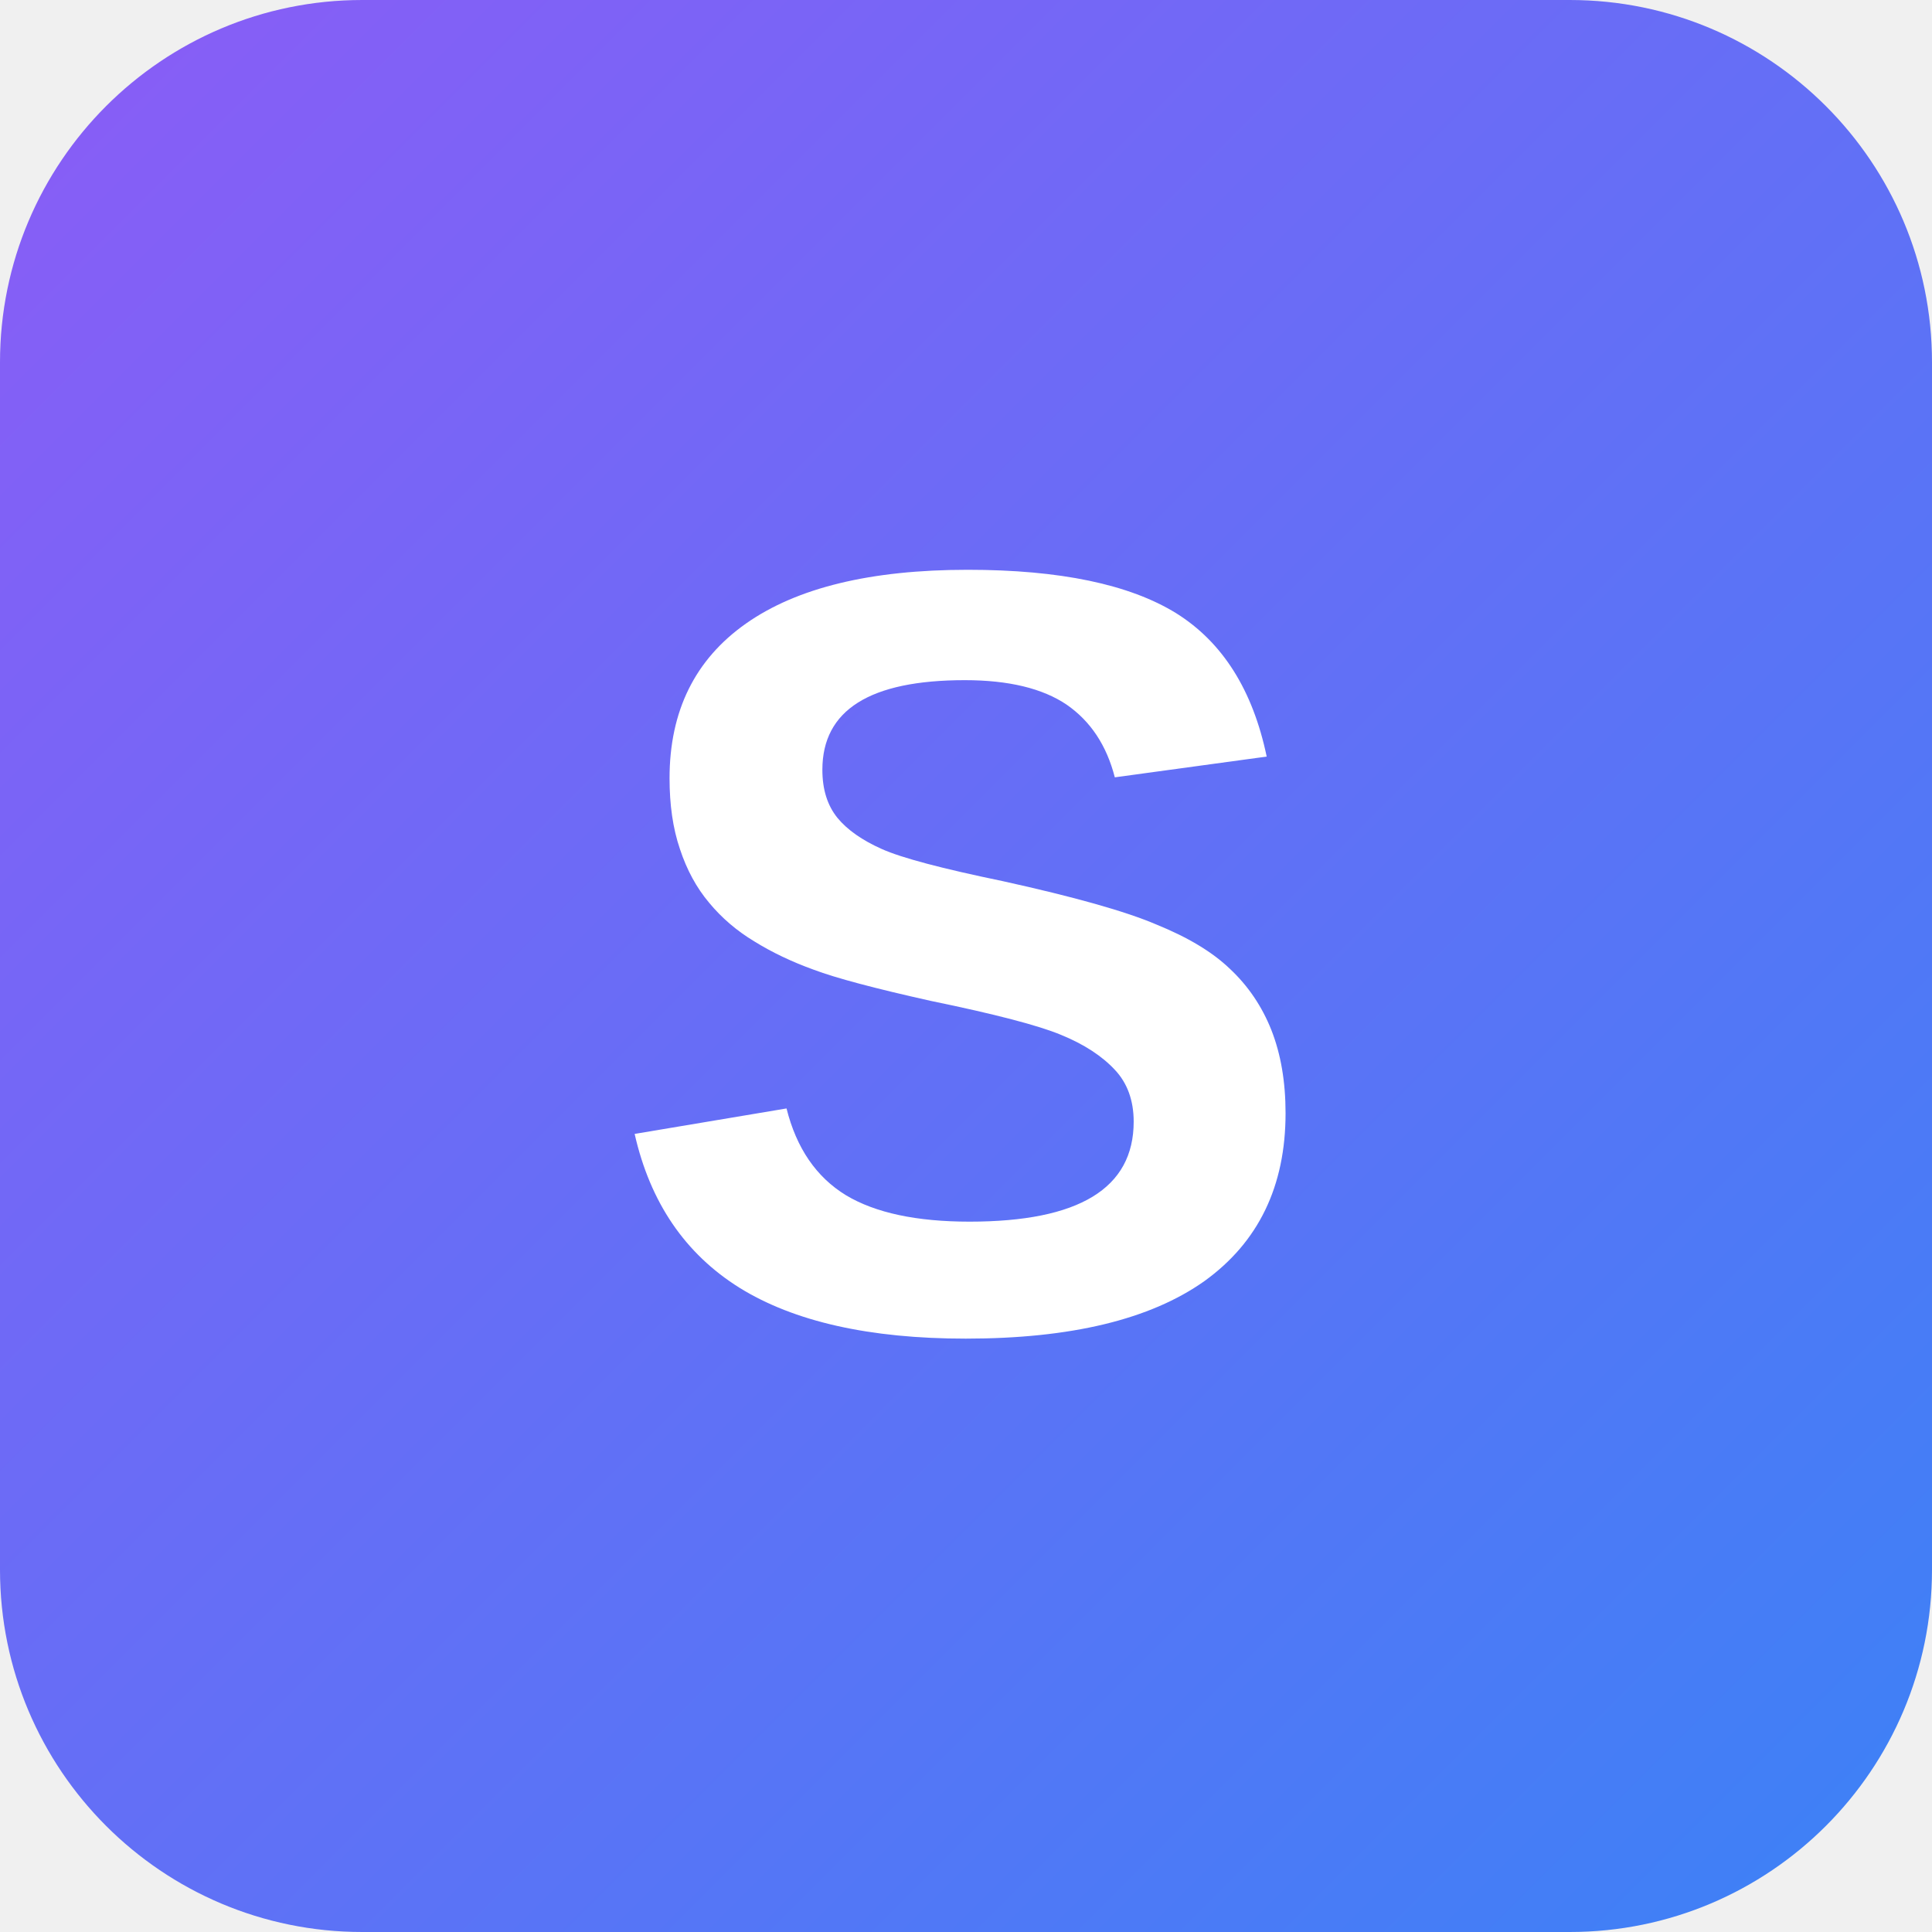
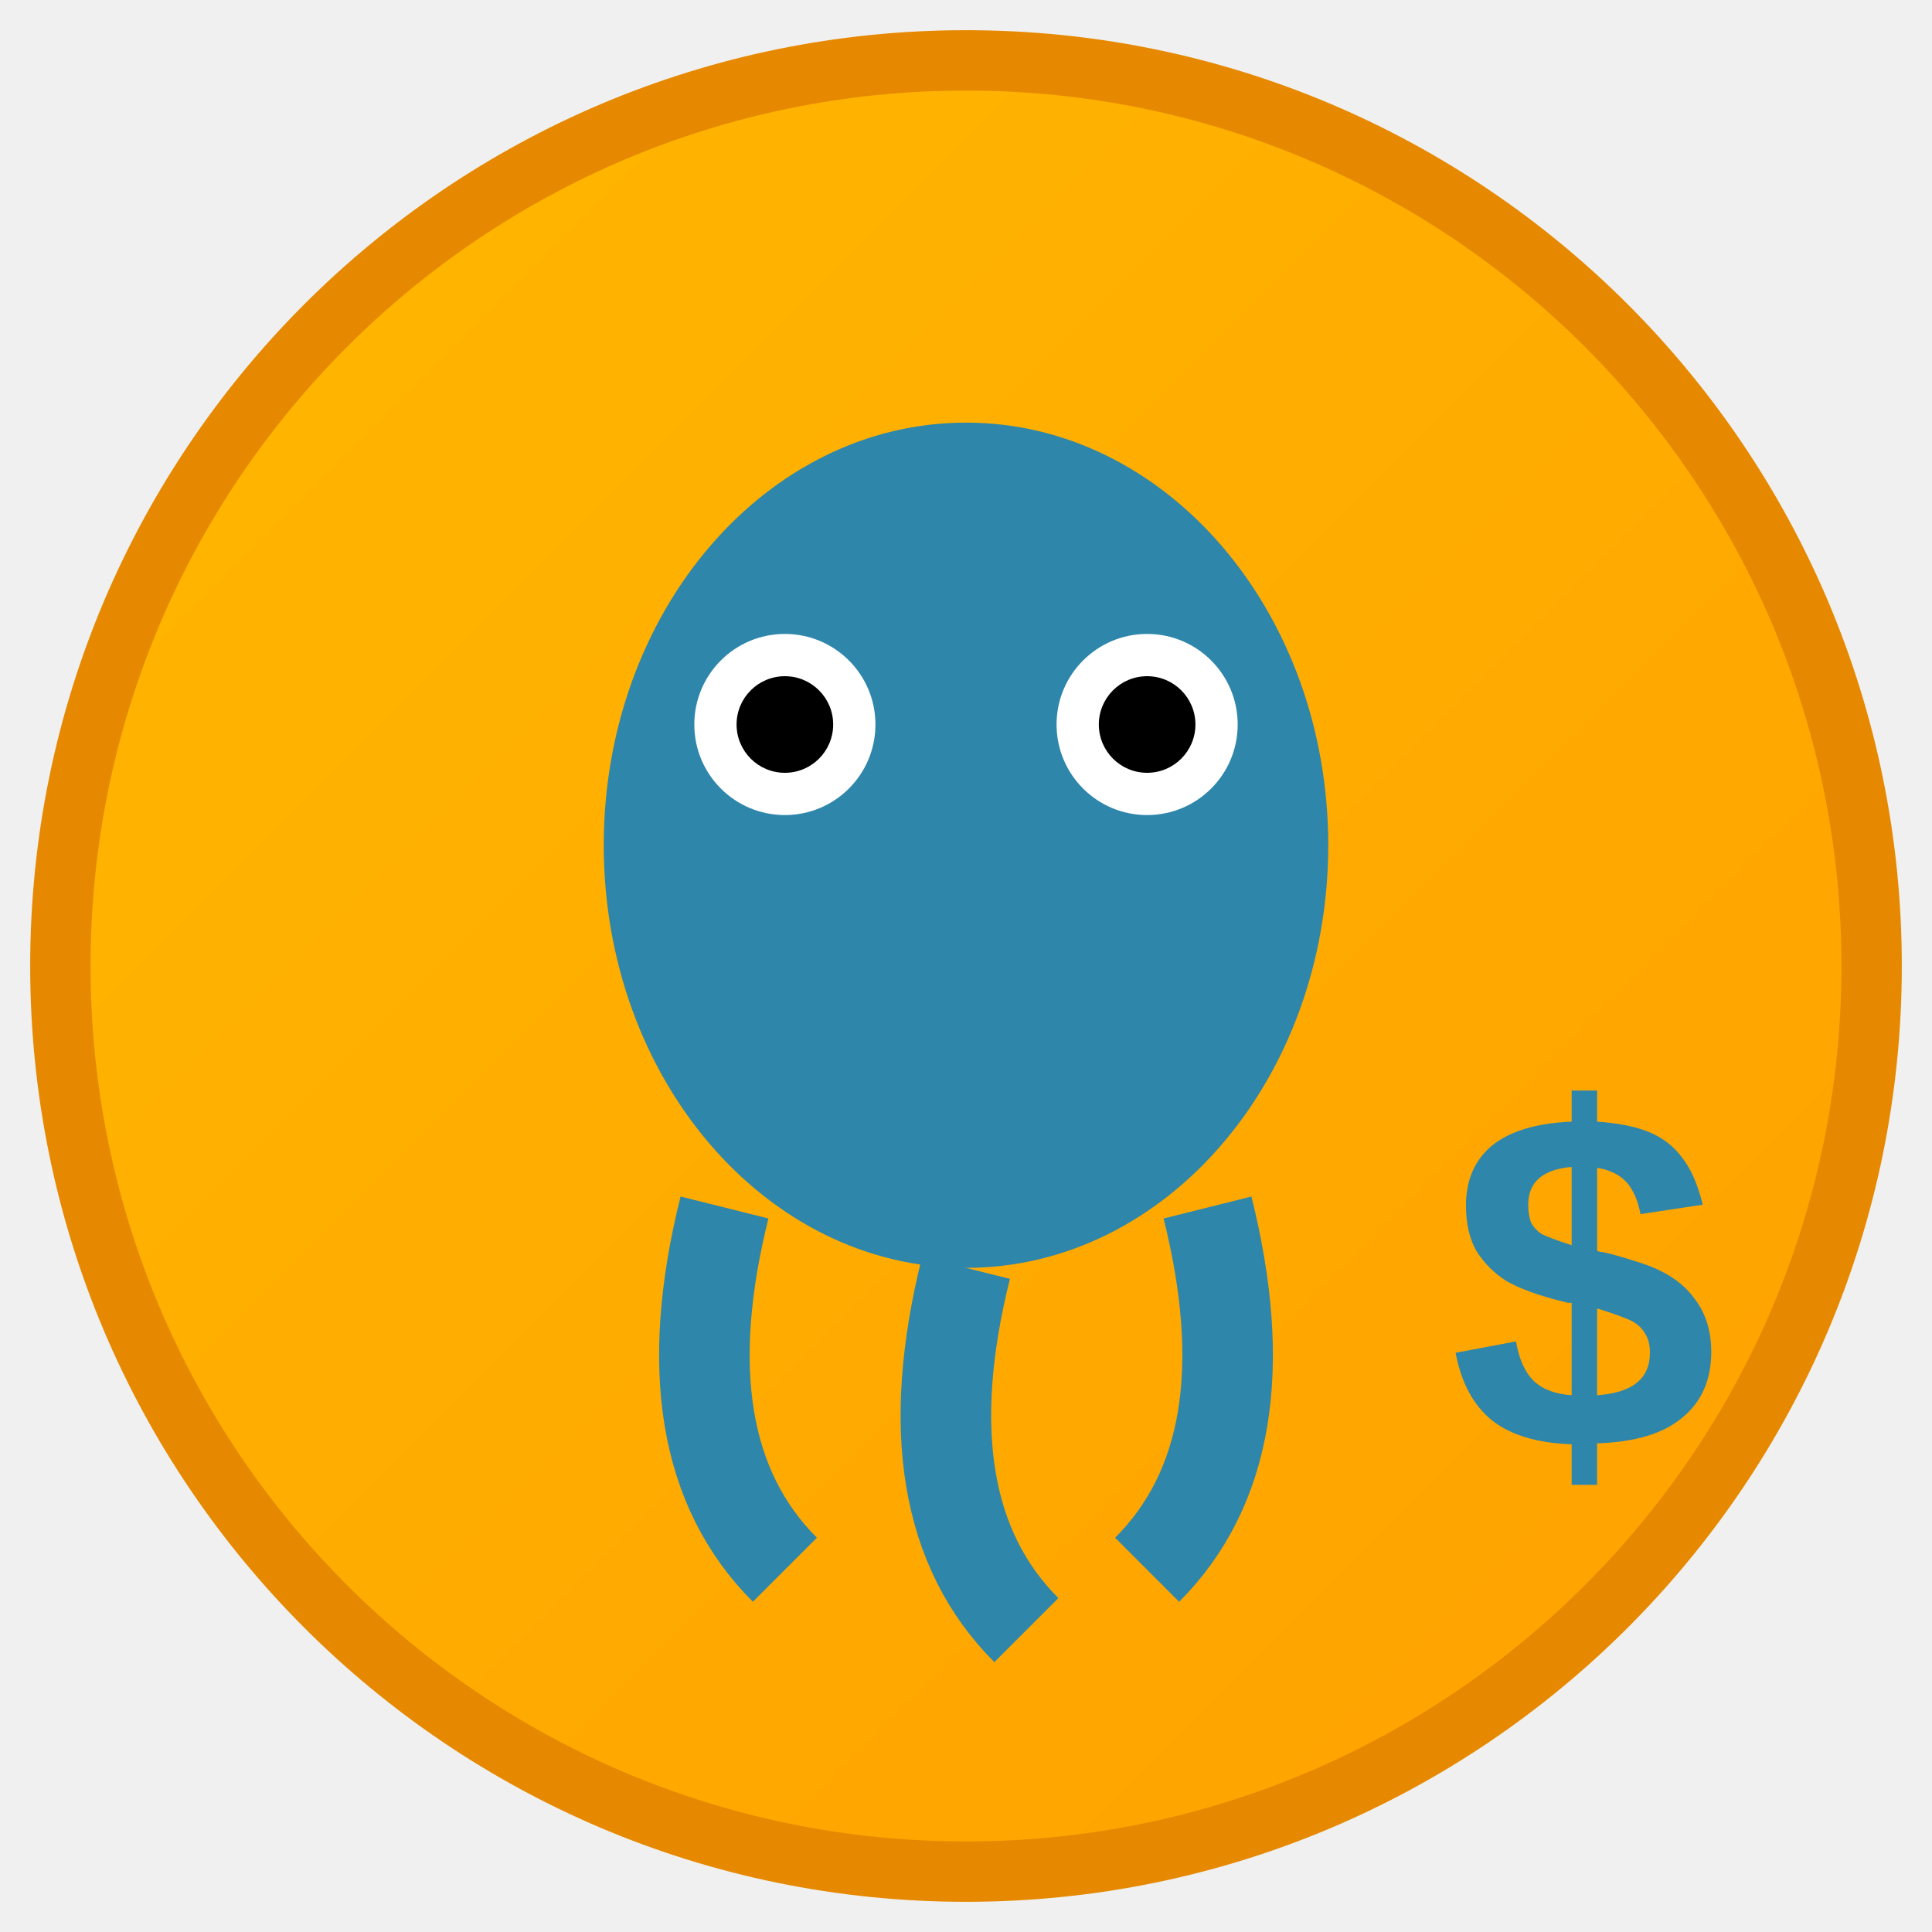
<svg xmlns="http://www.w3.org/2000/svg" width="32" height="32" viewBox="0 0 32 32" fill="none">
  <defs>
    <linearGradient id="gradient" x1="0%" y1="0%" x2="100%" y2="100%">
-       <stop offset="0%" style="stop-color:#8B5CF6;stop-opacity:1" />
-       <stop offset="100%" style="stop-color:#3B82F6;stop-opacity:1" />
+       <stop offset="0%" style="stop-color:#FFB800;stop-opacity:1" />
+       <stop offset="100%" style="stop-color:#FFA000;stop-opacity:1" />
    </linearGradient>
  </defs>
-   <rect width="32" height="32" rx="6" fill="url(#gradient)" />
-   <text x="16" y="22" font-family="Arial, sans-serif" font-size="18" font-weight="bold" text-anchor="middle" fill="white">S</text>
+   <circle cx="16" cy="16" r="15" fill="url(#gradient)" stroke="#E68900" stroke-width="1" />
+   <ellipse cx="16" cy="14" rx="6" ry="7" fill="#2E86AB" />
+   <circle cx="13" cy="12" r="1.5" fill="white" />
+   <circle cx="19" cy="12" r="1.5" fill="white" />
+   <circle cx="13" cy="12" r="0.8" fill="black" />
+   <circle cx="19" cy="12" r="0.8" fill="black" />
+   <path d="M12 20 Q11 24 13 26" stroke="#2E86AB" stroke-width="1.5" fill="none" />
+   <path d="M16 21 Q15 25 17 27" stroke="#2E86AB" stroke-width="1.5" fill="none" />
+   <path d="M20 20 Q21 24 19 26" stroke="#2E86AB" stroke-width="1.5" fill="none" />
+   <text x="24" y="24" font-family="Arial, sans-serif" font-size="8" font-weight="bold" fill="#2E86AB">$</text>
</svg>
